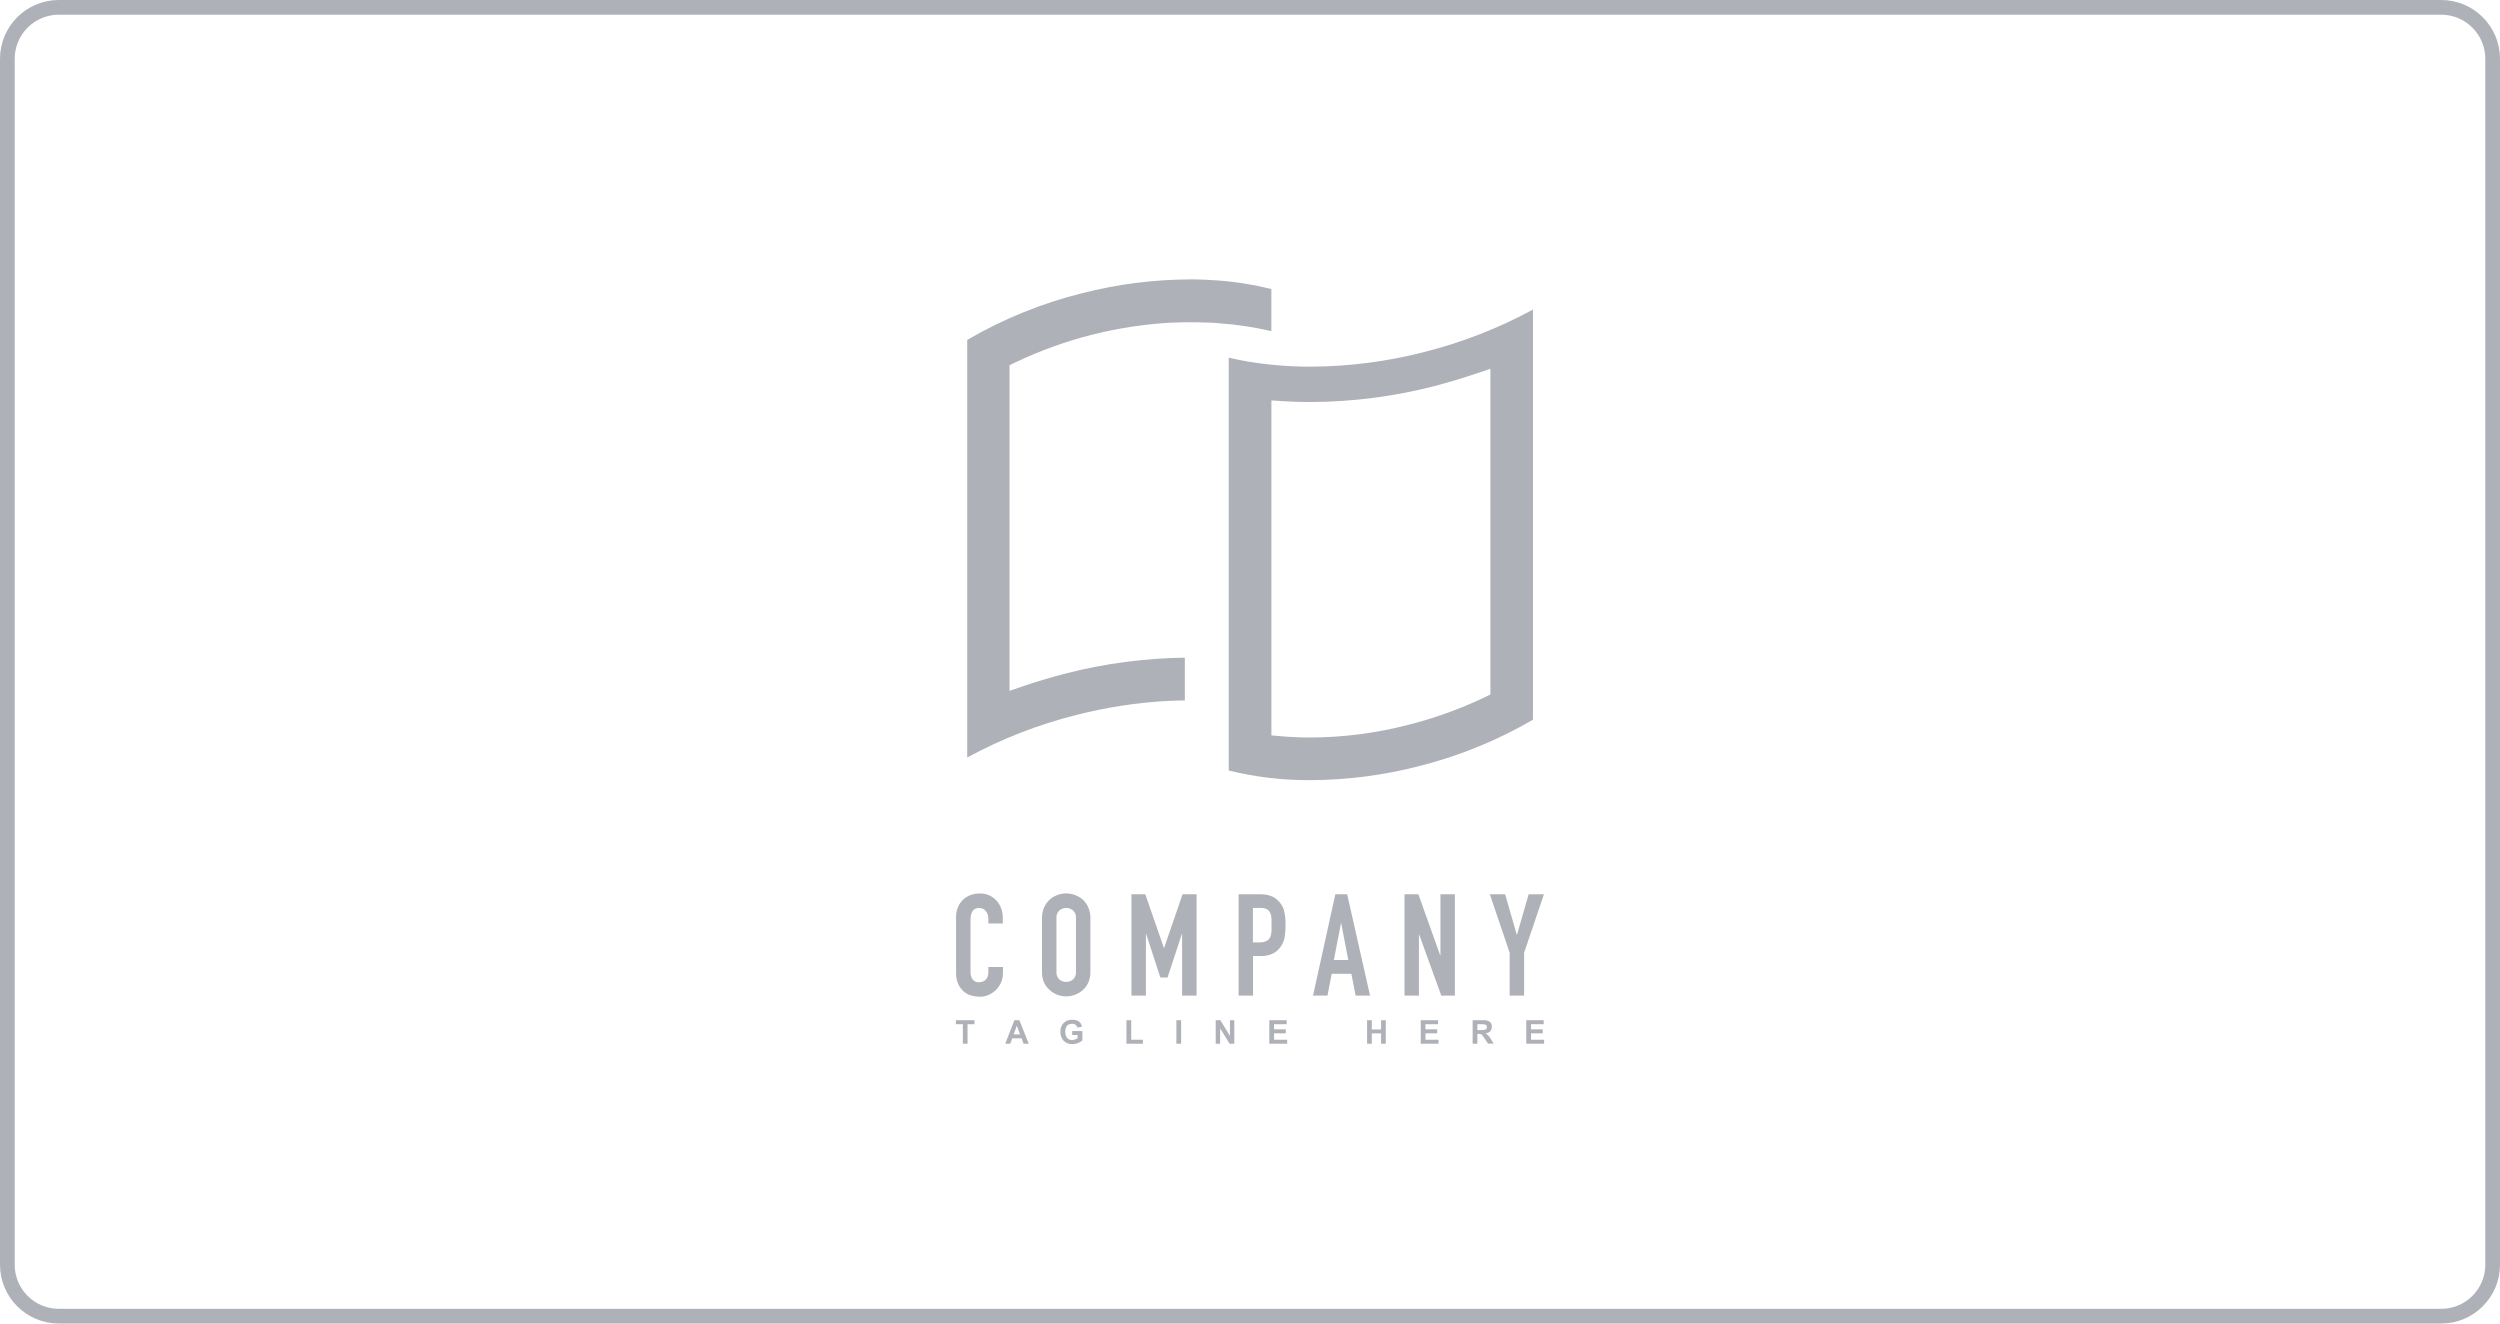
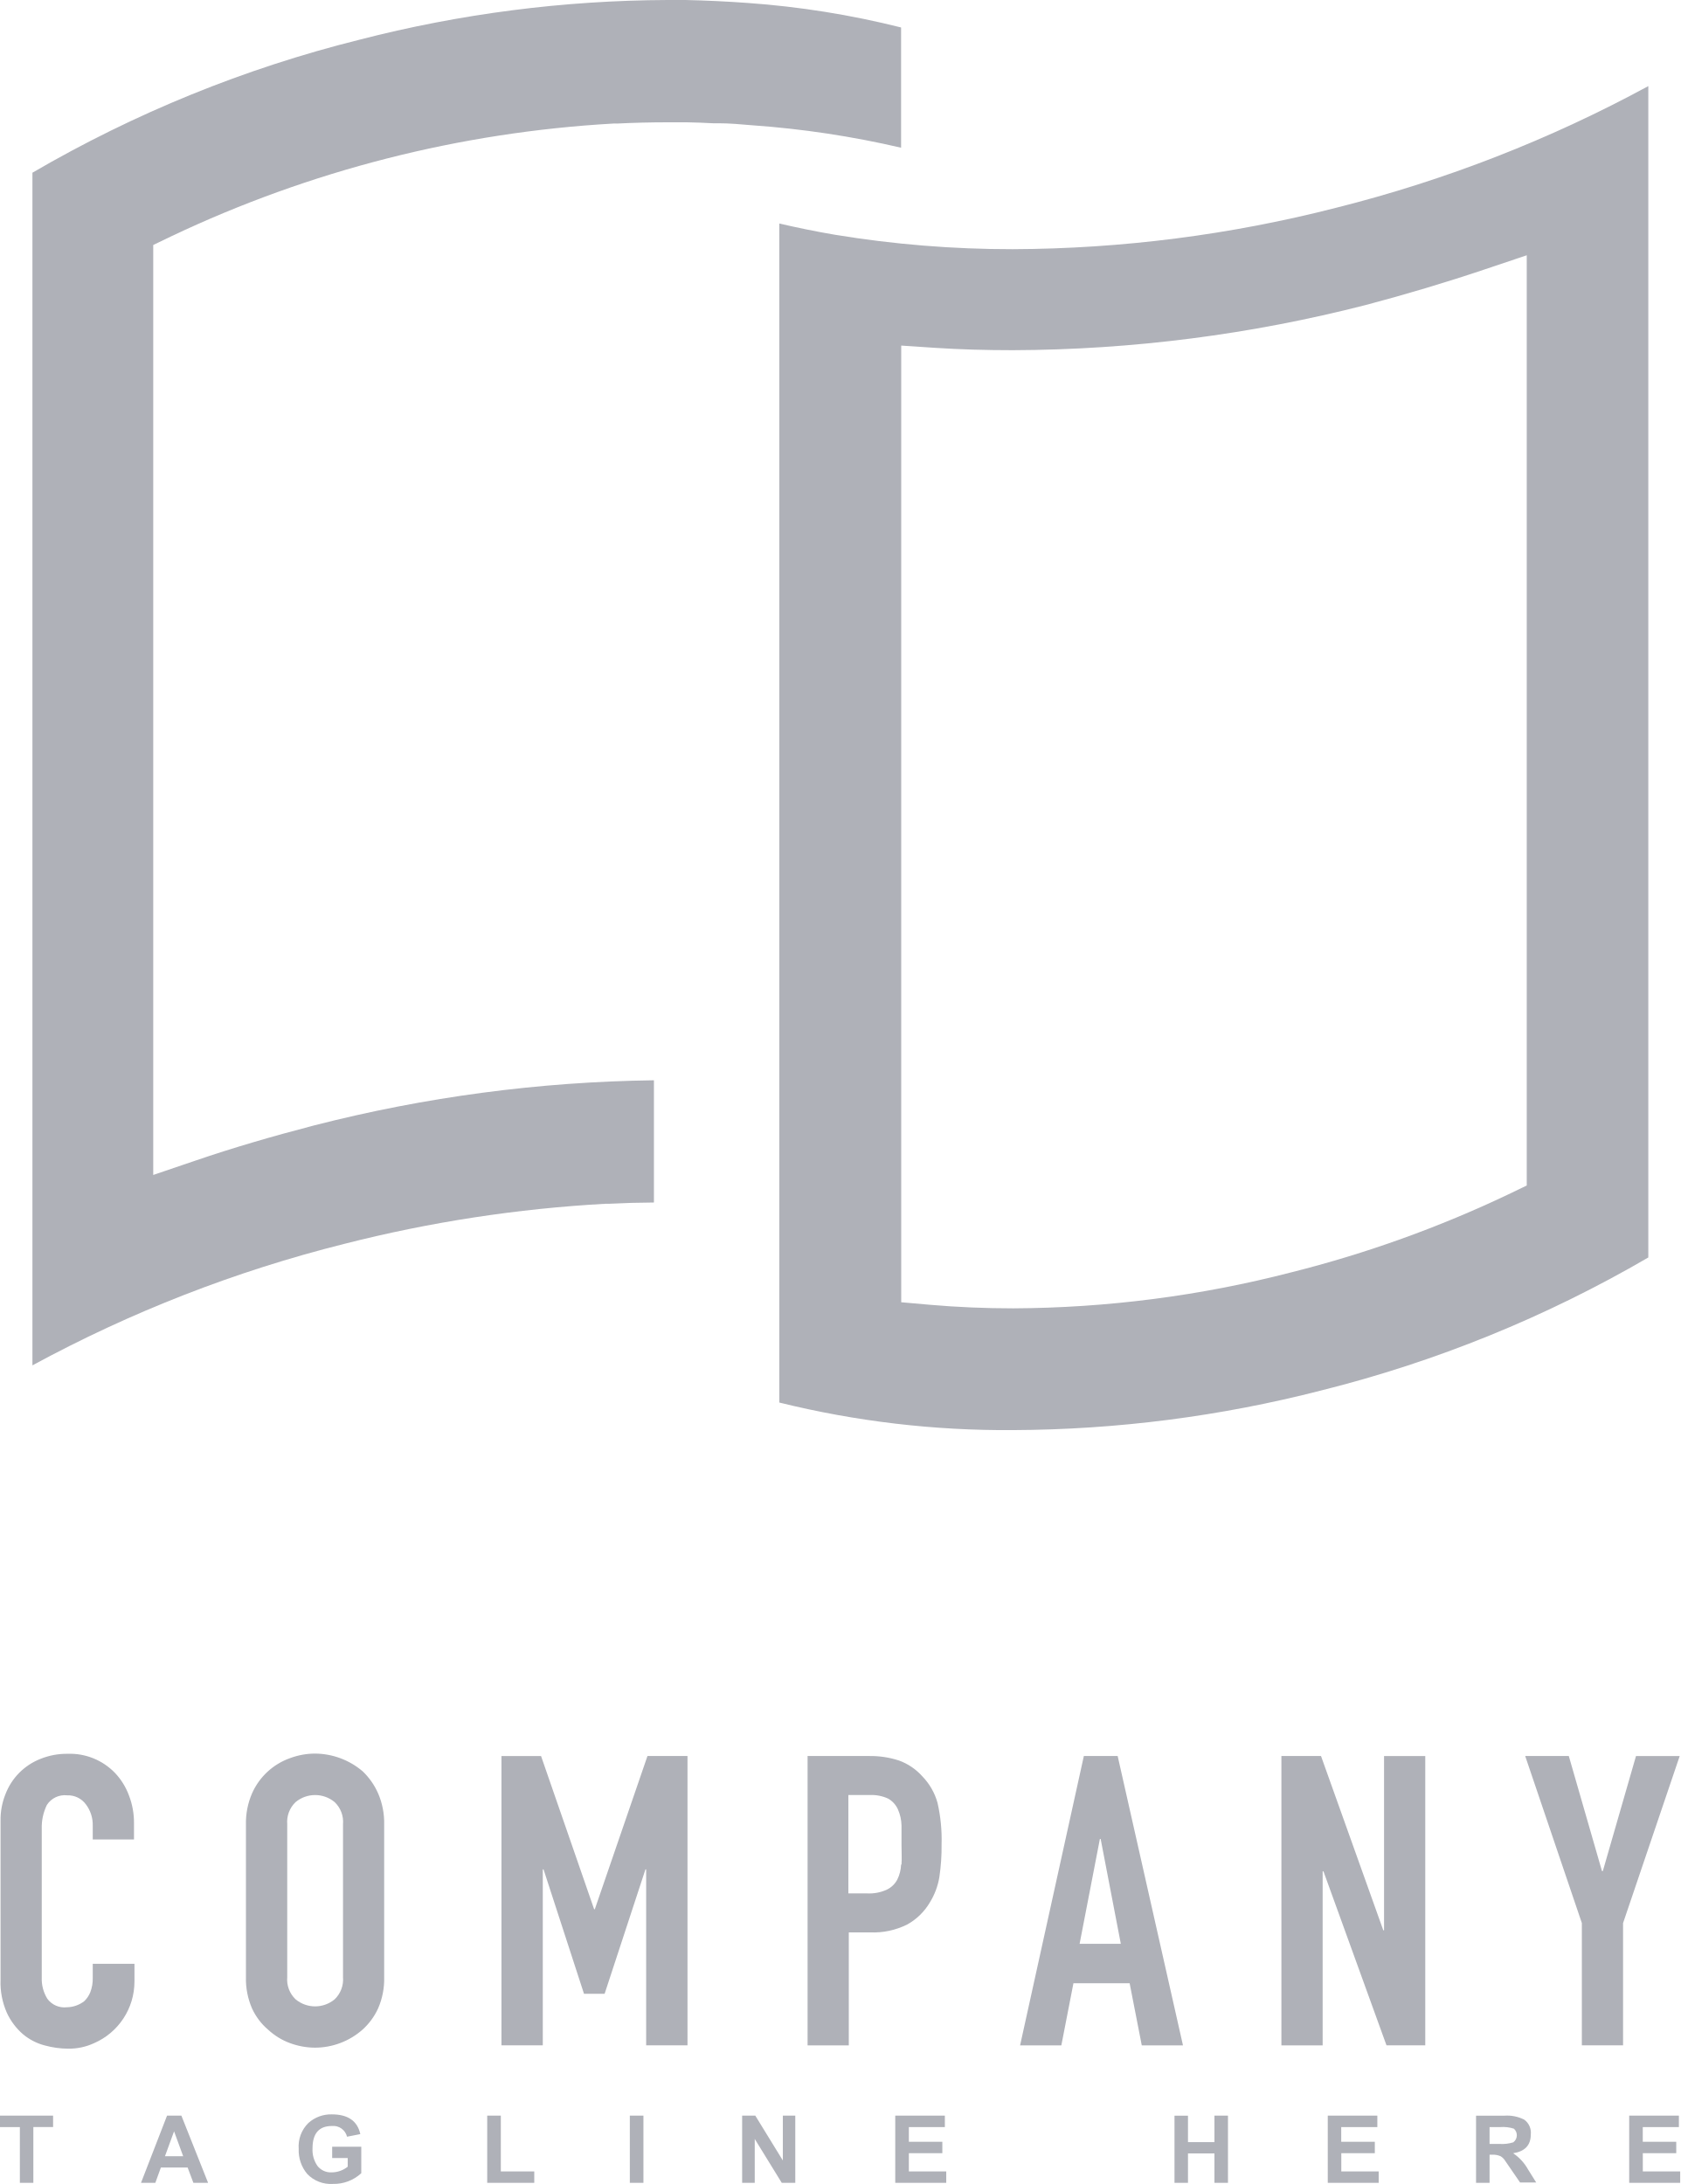
- <svg xmlns="http://www.w3.org/2000/svg" width="170" height="90" fill="none">
-   <rect x=".5" y=".5" width="169" height="89" rx="3.5" stroke="#AFB1B8" />
-   <path d="M81.977 21.934h.137c.253 0 .526.026.796.049 1.193.084 2.377.262 3.542.534v-2.863c-1.2-.301-2.422-.496-3.655-.583A29.224 29.224 0 0081.319 19h-.427c-2.475.01-4.94.327-7.337.946-2.73.68-5.35 1.747-7.783 3.166v28.397a31.633 31.633 0 017.42-2.892 32.36 32.36 0 016.227-.956h.084c.352-.018.703-.028 1.065-.03v-2.91a34.329 34.329 0 00-8.095 1.076c-.98.255-1.925.53-2.813.834l-1.012.344V24.833l.433-.208a28.276 28.276 0 0110.516-2.683.63.63 0 01.09 0c.403-.02.808-.03 1.205-.03h.455c.21.005.42.01.63.023z" fill="#AFB1B8" />
-   <path d="M89.11 24.933a25.925 25.925 0 01-4.234-.344 22.97 22.97 0 01-1.323-.267v28.072c1.82.45 3.69.67 5.565.656a29.943 29.943 0 007.337-.944 29.809 29.809 0 007.786-3.166V21.05a31.765 31.765 0 01-7.417 2.893c-2.52.648-5.111.98-7.713.99zm11.225.485l1.012-.34v22.148l-.432.209a27.779 27.779 0 01-5.174 1.859c-2.163.56-4.386.847-6.62.857-.668 0-1.33-.028-1.973-.084l-.693-.061V27.228l.807.054a28.38 28.38 0 001.854.056 34.263 34.263 0 008.406-1.078c.944-.25 1.882-.529 2.813-.842zM67.737 61.212a1.492 1.492 0 00-1.126-.455 1.672 1.672 0 00-.65.122 1.462 1.462 0 00-.832.842c-.08.2-.119.413-.116.628v3.794c-.01.267.042.533.149.778.09.195.219.368.38.509.151.127.329.22.52.27.185.051.376.078.567.078.211.002.42-.043.612-.132a1.599 1.599 0 00.96-1.465v-.424h-.992v.338a.883.883 0 01-.059.338.609.609 0 01-.144.214.697.697 0 01-.415.145.503.503 0 01-.465-.204.898.898 0 01-.132-.508v-3.538c-.006-.196.036-.39.122-.567a.507.507 0 01.485-.229.527.527 0 01.443.214.807.807 0 01.165.509v.328h.981v-.387a1.788 1.788 0 00-.121-.664 1.564 1.564 0 00-.332-.534zM73.629 61.17a1.765 1.765 0 00-1.128-.418c-.202 0-.403.037-.592.107A1.558 1.558 0 0071 61.7c-.1.231-.15.482-.145.735v3.638c-.006.256.043.51.145.746.09.195.22.369.384.508.152.14.33.25.524.32.19.07.39.106.592.107a1.714 1.714 0 001.128-.427c.158-.142.285-.315.374-.508.102-.235.151-.49.144-.746v-3.639a1.77 1.77 0 00-.144-.734 1.644 1.644 0 00-.374-.532zm-.463 4.904a.654.654 0 01-.197.527.726.726 0 01-.934 0 .652.652 0 01-.197-.527v-3.639a.656.656 0 01.197-.526.726.726 0 01.934 0 .651.651 0 01.197.526v3.64zM81.367 67.7v-6.89h-.953l-1.253 3.647h-.017l-1.263-3.646h-.943v6.888h.984v-4.19h.017l.964 2.962h.491l.972-2.962h.017v4.19h.984zM86.958 61.294c-.151-.17-.343-.3-.556-.377a2.184 2.184 0 00-.714-.107h-1.462v6.89h.981v-2.691h.506c.307.014.611-.051.886-.188a1.43 1.43 0 00.539-.527c.113-.183.19-.387.225-.6a4.9 4.9 0 00.053-.783c.01-.33-.023-.662-.096-.984a1.465 1.465 0 00-.362-.633zm-.506 2.1a.868.868 0 01-.091.359.552.552 0 01-.253.241 1.006 1.006 0 01-.463.087h-.448v-2.342h.506a.943.943 0 01.443.086.557.557 0 01.23.254c.054.121.083.252.086.384v.458c0 .16.01.326 0 .473h-.01zM91.608 60.81h-.805l-1.518 6.89h.982l.288-1.48h1.338l.289 1.48h.981l-1.555-6.89zm-.906 4.471l.483-2.497h.018l.48 2.497h-.981zM97.95 64.96h-.018l-1.483-4.15h-.943v6.89h.981v-4.143h.02l1.5 4.142h.924v-6.888h-.981v4.15zM103.948 60.81l-.79 2.74h-.02l-.789-2.74h-1.04l1.348 3.978v2.911h.982v-2.911l1.348-3.977h-1.039zM65 69.644h.473v1.328h.321v-1.328h.47v-.272H65v.272zM68.977 69.372l-.62 1.6h.341l.132-.364h.638l.136.364h.35l-.636-1.6h-.341zm-.05.967l.217-.593.217.593h-.435zM72.908 70.382h.37v.206a.613.613 0 01-.38.135.404.404 0 01-.34-.153.67.67 0 01-.118-.417c0-.356.154-.534.46-.534a.337.337 0 01.362.255l.316-.061c-.068-.313-.293-.47-.678-.47a.804.804 0 00-.559.205.78.78 0 00-.23.615.872.872 0 00.205.6.776.776 0 00.607.234.96.96 0 00.678-.254v-.63h-.693v.27zM76.923 69.372h-.324v1.6h1.12V70.7h-.796v-1.328zM80.317 69.372h-.323v1.6h.323v-1.6zM83.636 70.44l-.655-1.068h-.313v1.6h.3v-1.045l.643 1.045h.322v-1.6h-.297v1.069zM86.637 70.267h.797v-.272h-.797v-.35h.857v-.273h-1.181v1.6h1.214V70.7h-.89v-.433zM93.912 70.003h-.63v-.63h-.321v1.599h.321v-.7h.63v.7h.322v-1.6h-.322v.631zM96.93 70.267h.8v-.272h-.8v-.35h.86v-.273H96.61v1.6h1.212V70.7h-.89v-.433zM101.023 70.268c.279-.044.42-.191.42-.445a.38.38 0 00-.157-.356.901.901 0 00-.468-.094h-.678v1.599h.322v-.669h.063a.433.433 0 01.2.036c.047.029.086.069.114.117l.349.508h.384l-.195-.312a1.11 1.11 0 00-.354-.384zm-.324-.222h-.237v-.401h.253a.838.838 0 01.326.038.212.212 0 01.046.255.213.213 0 01-.061.07.915.915 0 01-.327.038zM104.11 70.267h.796v-.272h-.796v-.35h.86v-.273h-1.184v1.6H105V70.7h-.89v-.433z" fill="#AFB1B8" />
+ <svg xmlns="http://www.w3.org/2000/svg" width="40" height="52" fill="none">
+   <path d="M16.977 2.935h.137c.253 0 .526.025.796.048 1.193.084 2.377.263 3.542.534V.654A21.09 21.09 0 0017.797.07 29.24 29.24 0 0016.319 0h-.427c-2.475.01-4.94.327-7.336.946-2.73.68-5.351 1.747-7.784 3.166v28.397a31.634 31.634 0 017.42-2.892 32.36 32.36 0 016.227-.956h.084c.352-.018.703-.028 1.065-.03v-2.91a34.329 34.329 0 00-8.095 1.076c-.98.255-1.925.53-2.813.834l-1.012.344V5.833l.432-.208a28.275 28.275 0 0110.517-2.683.627.627 0 01.09 0c.403-.02.808-.03 1.205-.03h.455c.21.005.42.01.63.023z" fill="#AFB1B8" />
+   <path d="M24.11 5.933a25.915 25.915 0 01-4.234-.344c-.45-.076-.893-.168-1.323-.267v28.072c1.82.45 3.69.67 5.565.656a29.943 29.943 0 007.337-.944 29.815 29.815 0 007.786-3.166V2.05a31.775 31.775 0 01-7.417 2.893c-2.52.648-5.112.98-7.713.99zm11.225.485l1.012-.34v22.148l-.433.209a27.761 27.761 0 01-5.173 1.859c-2.163.56-4.386.847-6.62.857-.668 0-1.33-.028-1.973-.084l-.693-.061V8.228l.807.054c.587.038 1.194.056 1.854.056a34.263 34.263 0 008.406-1.078c.944-.25 1.882-.529 2.813-.842zM2.737 42.212a1.492 1.492 0 00-1.126-.455 1.673 1.673 0 00-.65.122 1.463 1.463 0 00-.832.842c-.08.2-.119.413-.116.628v3.794c-.01.267.042.533.149.778.09.195.219.368.38.509.151.127.329.22.52.27.185.051.376.078.567.078.211.002.42-.043.612-.132a1.599 1.599 0 00.96-1.465v-.424h-.993v.338a.881.881 0 01-.058.338.608.608 0 01-.144.214.697.697 0 01-.415.145.503.503 0 01-.465-.204.899.899 0 01-.132-.508v-3.538c-.006-.196.036-.39.122-.567a.507.507 0 01.485-.229.527.527 0 01.443.214.806.806 0 01.164.509v.328h.982v-.387a1.788 1.788 0 00-.121-.664 1.562 1.562 0 00-.332-.534zM8.629 42.17a1.765 1.765 0 00-1.128-.418c-.202 0-.403.037-.592.107A1.559 1.559 0 006 42.7c-.1.231-.15.482-.145.735v3.638c-.007.256.043.51.144.745.09.196.221.37.385.509.152.14.33.25.524.32.19.07.39.106.592.107a1.714 1.714 0 001.128-.427c.158-.142.286-.315.374-.509.102-.234.151-.489.144-.745v-3.639a1.77 1.77 0 00-.144-.734 1.643 1.643 0 00-.374-.532zm-.463 4.904a.654.654 0 01-.197.527.727.727 0 01-.934 0 .652.652 0 01-.197-.527v-3.639a.654.654 0 01.197-.526.727.727 0 01.934 0 .651.651 0 01.197.526v3.64zM16.367 48.7v-6.89h-.953l-1.253 3.647h-.017l-1.263-3.646h-.943v6.888h.984v-4.19h.018l.963 2.962h.491l.972-2.962h.017v4.19h.984zM21.958 42.294c-.151-.17-.343-.3-.556-.377a2.184 2.184 0 00-.714-.107h-1.462v6.89h.981v-2.691h.506c.307.014.611-.051.886-.188a1.43 1.43 0 00.539-.527c.113-.183.19-.387.225-.6a4.9 4.9 0 00.053-.783c.01-.33-.023-.662-.096-.984a1.465 1.465 0 00-.362-.633zm-.506 2.1a.868.868 0 01-.091.359.552.552 0 01-.253.241 1.006 1.006 0 01-.463.087h-.448v-2.342h.506a.943.943 0 01.443.086.557.557 0 01.23.254c.054.121.083.252.086.384v.458c0 .16.01.326 0 .473h-.01zM26.608 41.81h-.805l-1.518 6.89h.982l.288-1.48h1.338l.289 1.48h.981l-1.555-6.89zm-.906 4.471l.483-2.497h.018l.48 2.497h-.981zM32.95 45.96h-.018l-1.483-4.15h-.943v6.89h.982v-4.143h.02l1.5 4.142h.923v-6.888h-.981v4.15zM38.948 41.81l-.79 2.74h-.02l-.79-2.74H36.31l1.349 3.978v2.911h.981v-2.911l1.348-3.977h-1.04zM0 50.645h.473v1.327h.321v-1.328h.47v-.272H0v.273zM3.977 50.372l-.62 1.6h.341l.132-.364h.637l.137.364h.35l-.636-1.6h-.341zm-.05.967l.217-.593.217.593h-.435zM7.908 51.382h.37v.206a.613.613 0 01-.38.135.404.404 0 01-.34-.153.669.669 0 01-.118-.417c0-.356.154-.534.46-.534a.337.337 0 01.362.255l.316-.062c-.068-.312-.293-.47-.678-.47a.804.804 0 00-.559.206.78.78 0 00-.23.615.873.873 0 00.205.6.776.776 0 00.607.235.96.96 0 00.678-.255v-.63h-.693v.27zM11.923 50.372h-.324v1.6h1.12V51.7h-.796v-1.328zM15.318 50.372h-.324v1.6h.324v-1.6zM18.637 51.44l-.656-1.068h-.313v1.6h.3v-1.045l.643 1.045h.322v-1.6h-.296v1.069zM21.637 51.267h.797v-.272h-.797v-.35h.857v-.273h-1.181v1.6h1.214V51.7h-.89v-.433zM28.912 51.003h-.63v-.63h-.321v1.599h.321v-.7h.63v.7h.322v-1.6h-.322v.631zM31.93 51.267h.8v-.272h-.8v-.35h.86v-.273H31.61v1.6h1.212V51.7h-.89v-.433zM36.023 51.268c.279-.044.42-.191.42-.445a.383.383 0 00-.157-.356.904.904 0 00-.468-.094h-.678v1.599h.322v-.669h.063a.432.432 0 01.2.036c.047.029.086.069.114.117l.349.508h.384l-.195-.312a1.114 1.114 0 00-.354-.384zm-.324-.222h-.237v-.401h.253a.84.84 0 01.326.038.21.21 0 01-.015.325.912.912 0 01-.327.038zM39.11 51.267h.796v-.272h-.797v-.35h.86v-.273h-1.183v1.6H40V51.7h-.89v-.433z" fill="#AFB1B8" />
</svg>
